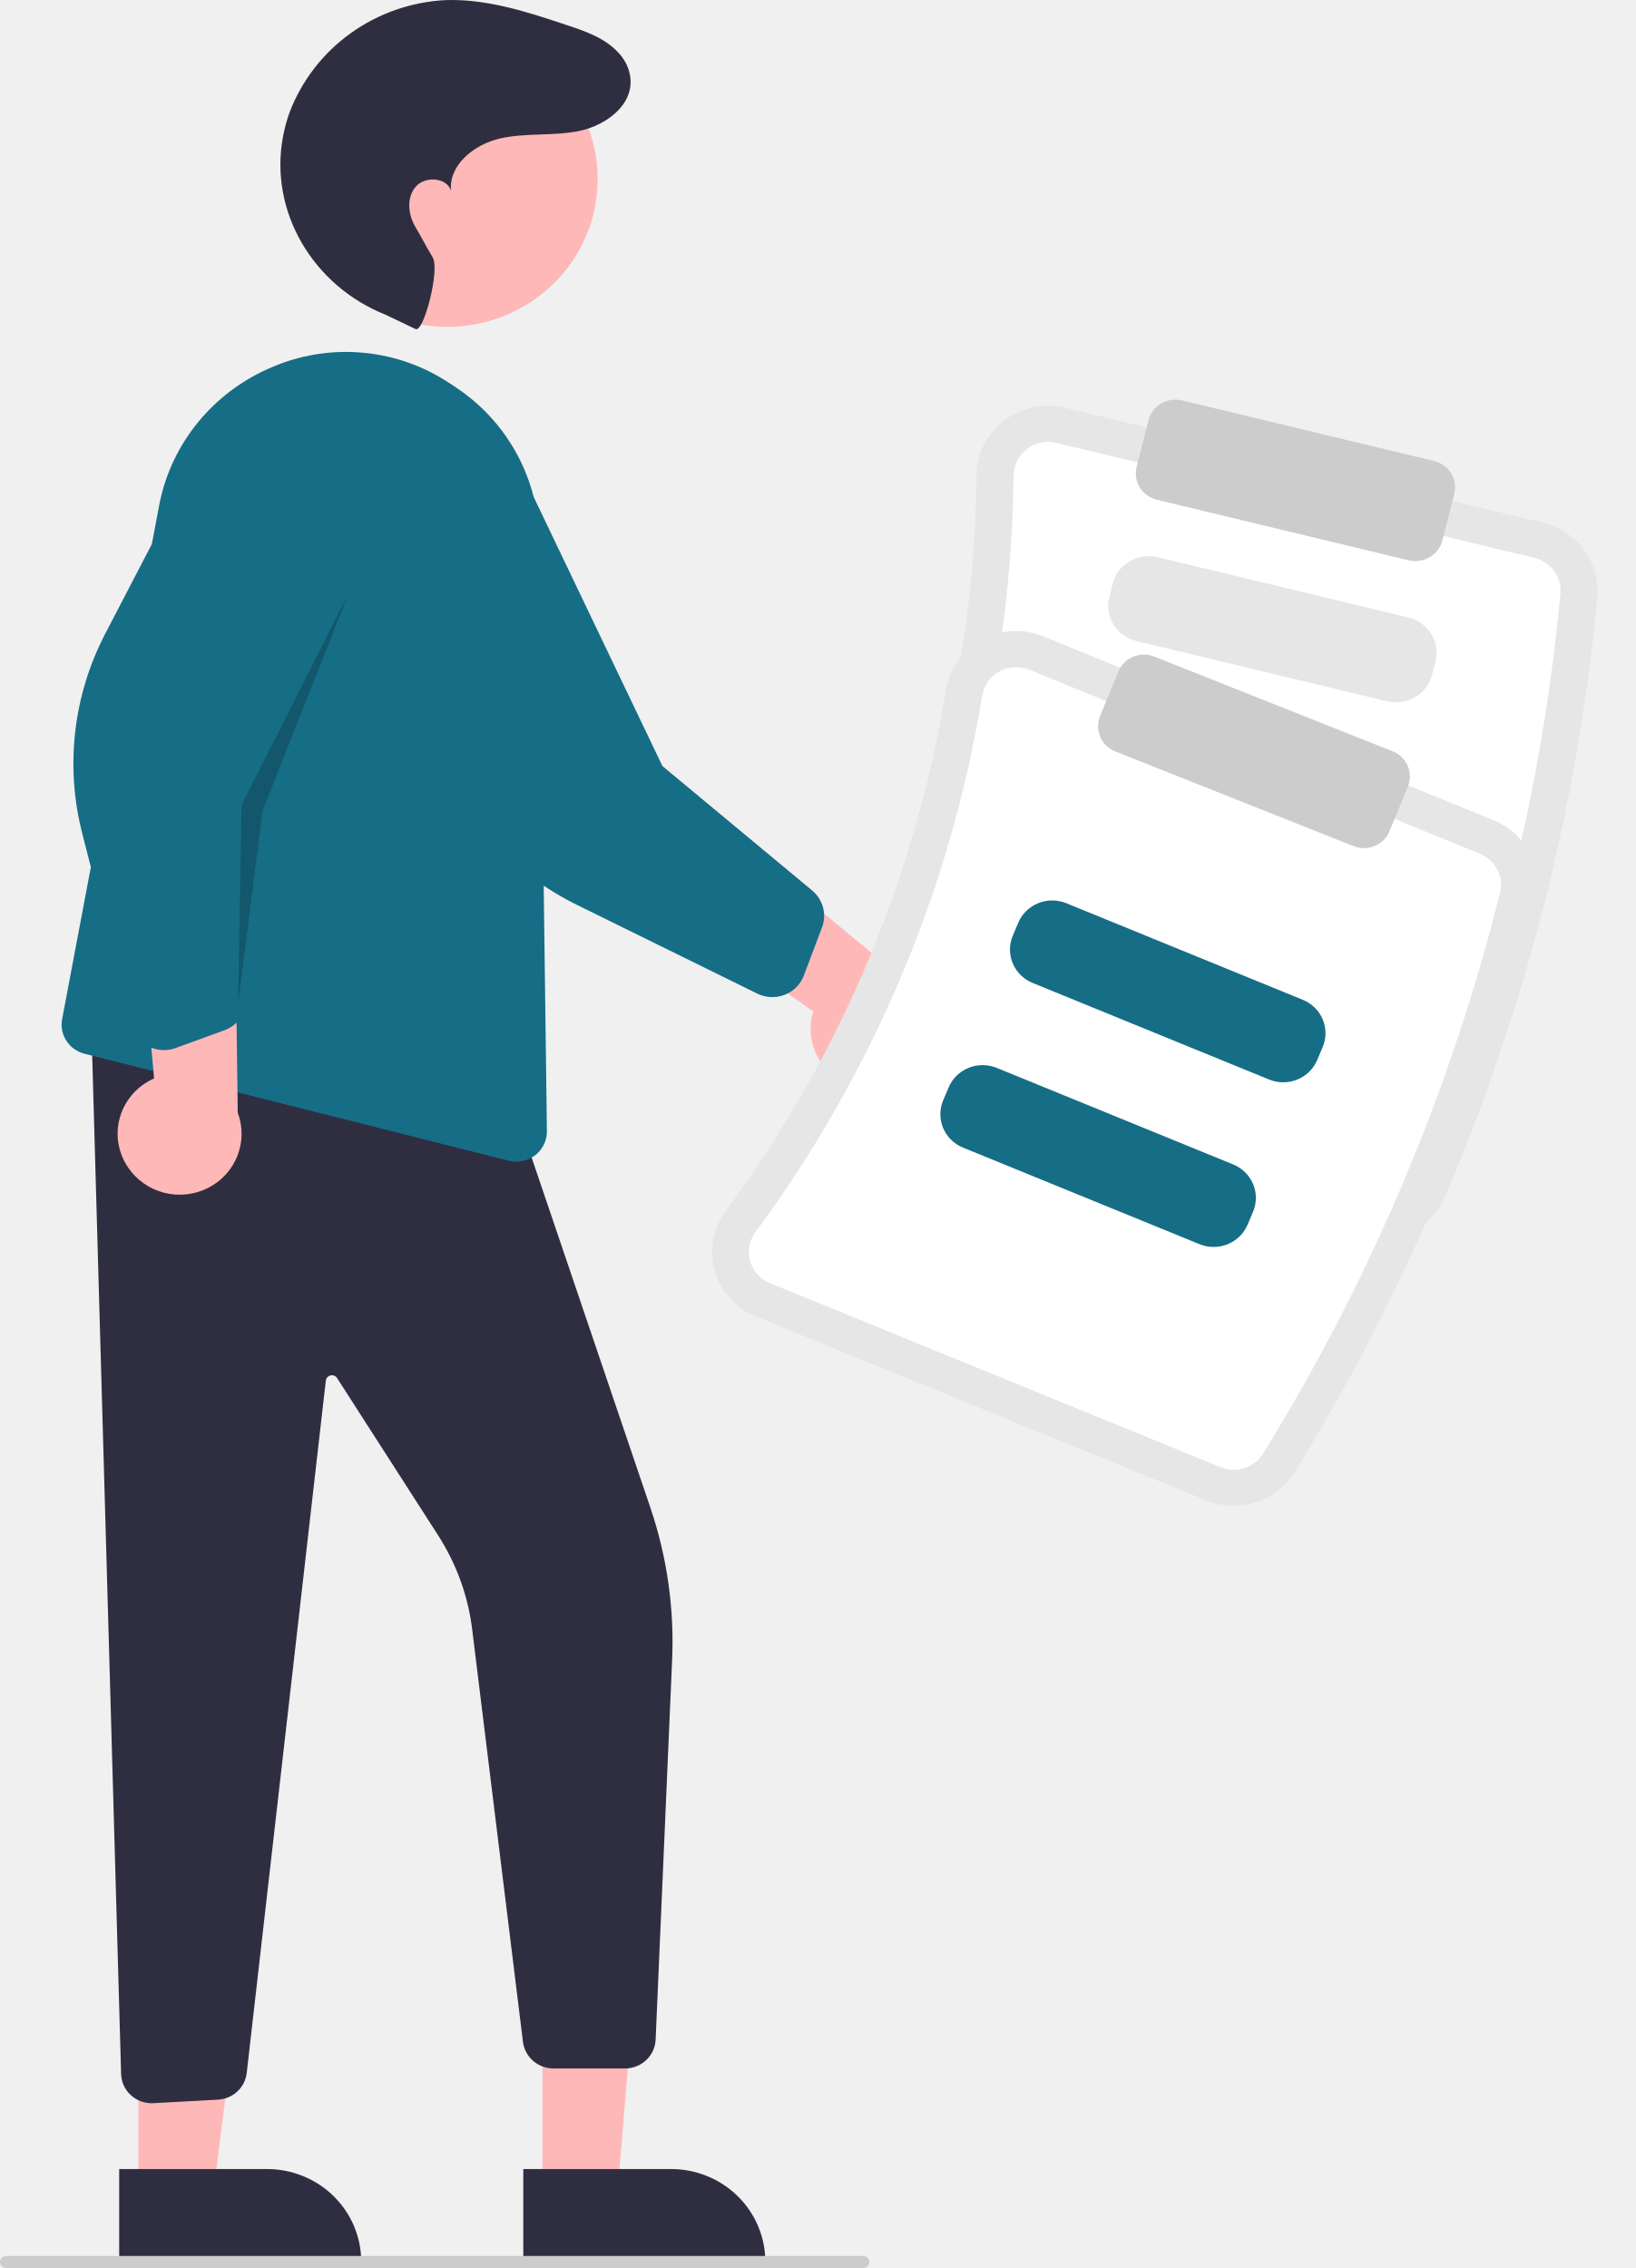
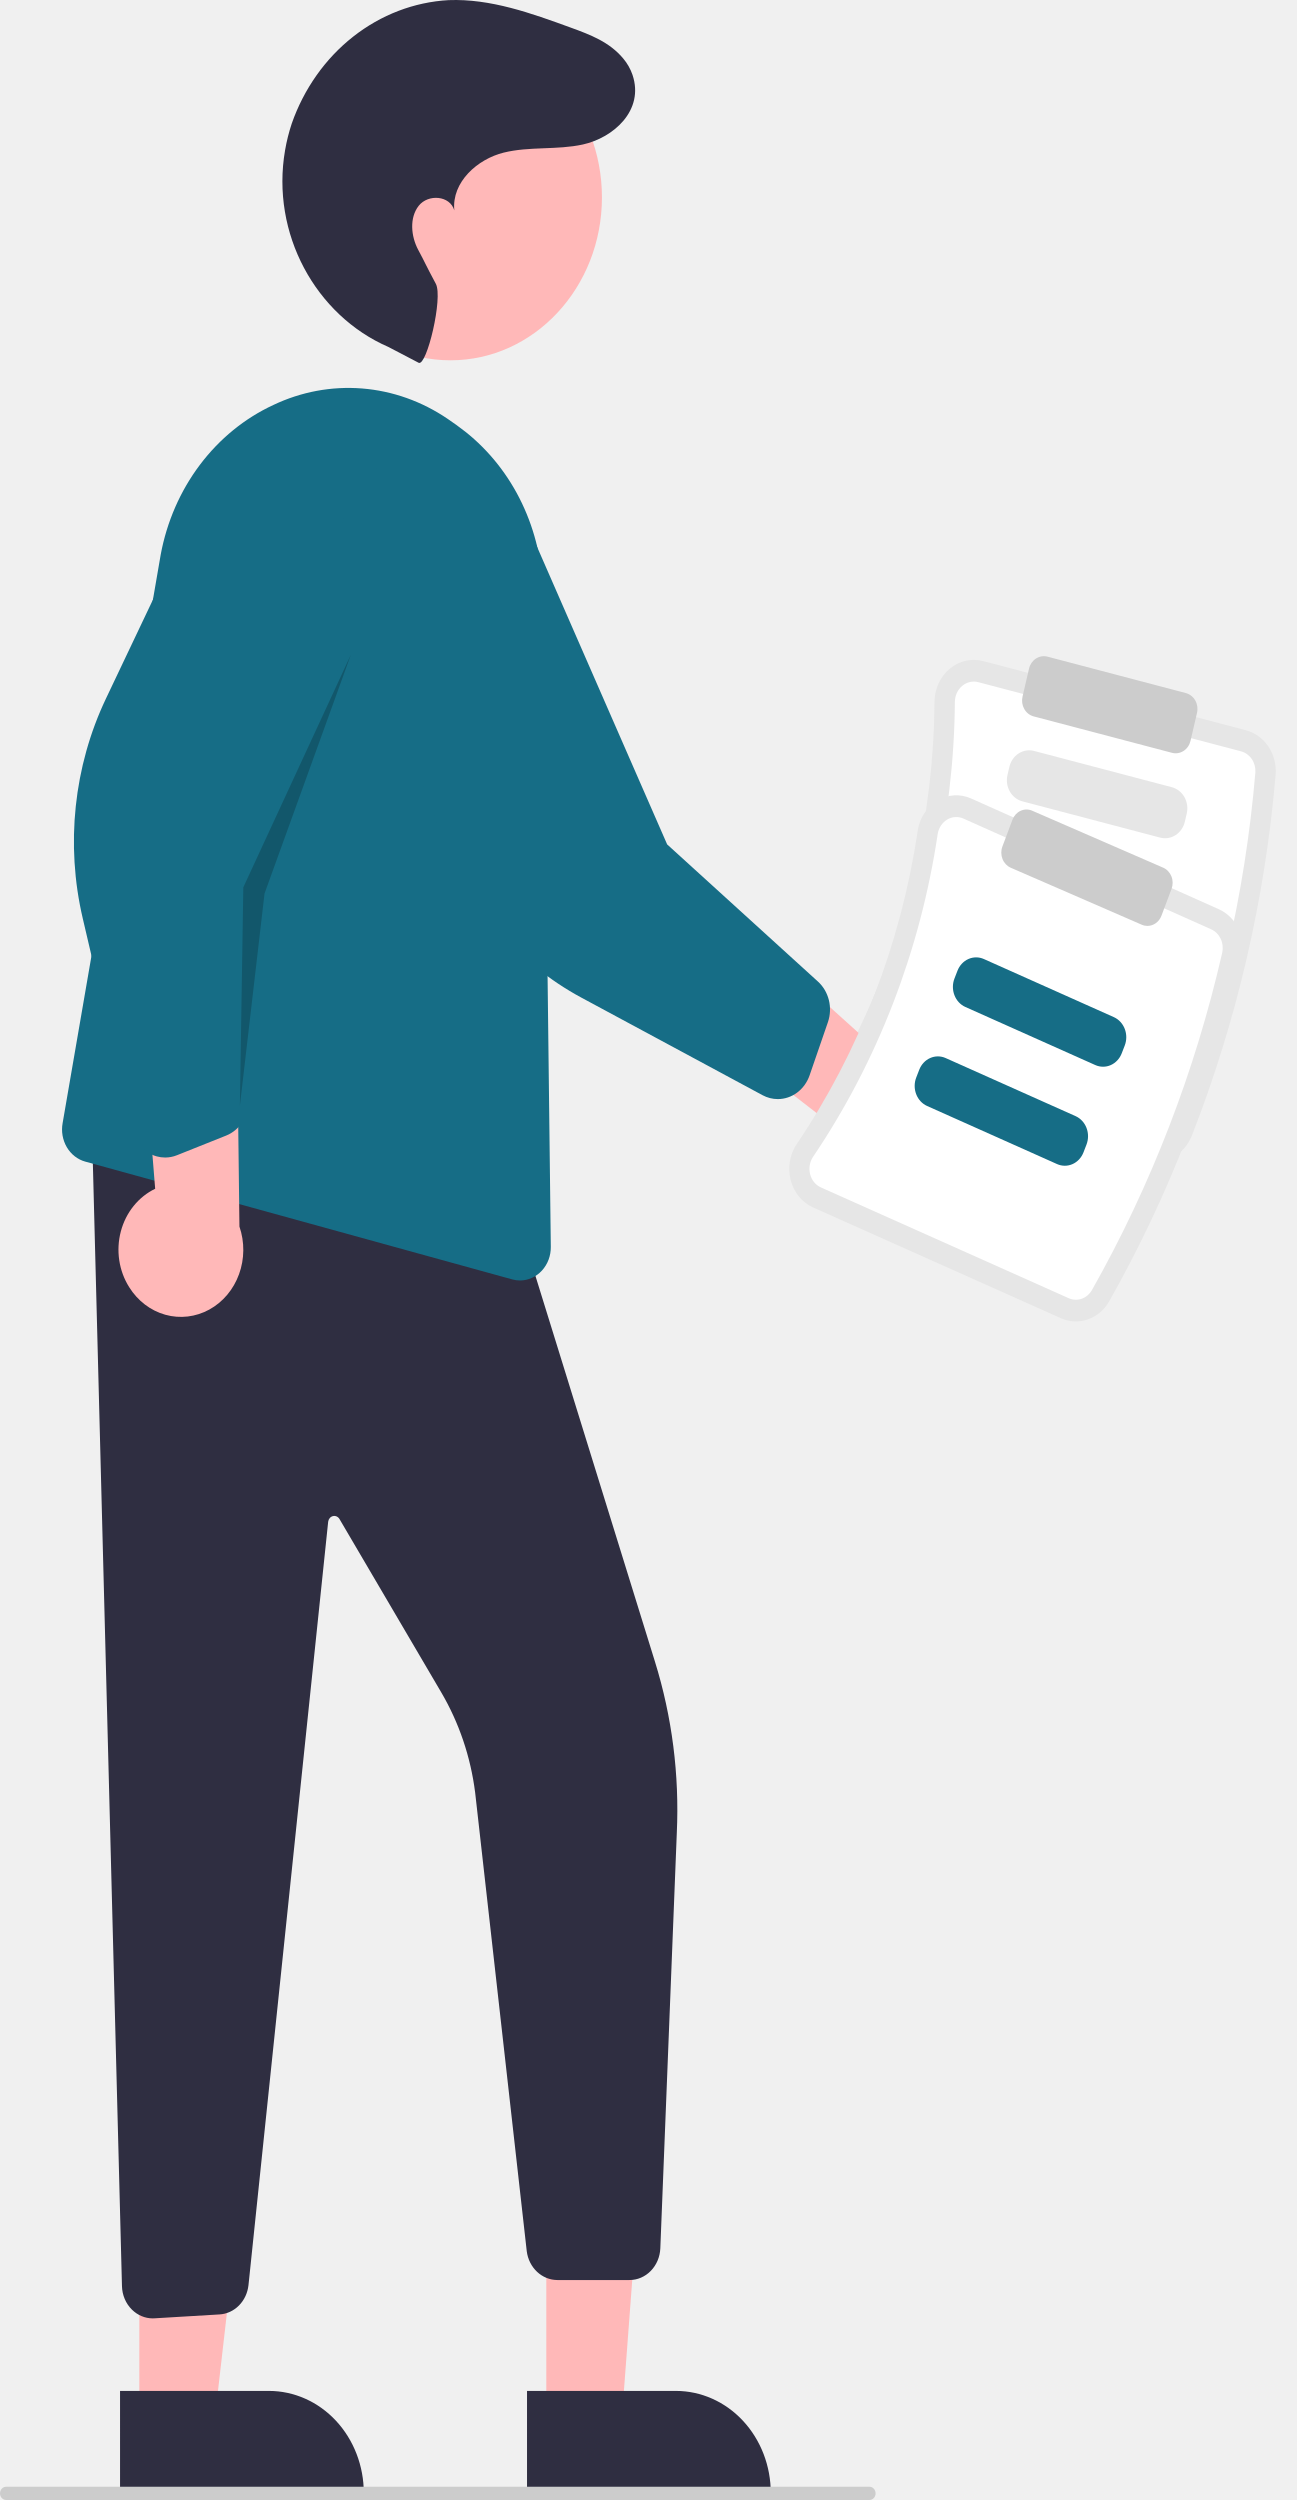
- <svg xmlns="http://www.w3.org/2000/svg" width="155" height="215" viewBox="0 0 155 215" fill="none">
-   <path d="M129.052 117.341L83.745 106.441C82.753 106.206 81.829 105.752 81.043 105.116C80.258 104.479 79.632 103.676 79.213 102.768C78.784 101.85 78.576 100.849 78.605 99.841C78.634 98.832 78.898 97.844 79.378 96.95C87.884 80.903 92.397 63.132 92.551 45.077C92.554 44.068 92.794 43.073 93.251 42.168C93.709 41.263 94.371 40.471 95.19 39.853C95.995 39.239 96.933 38.813 97.933 38.606C98.933 38.399 99.968 38.417 100.959 38.658L146.266 49.558C147.829 49.939 149.202 50.848 150.141 52.124C151.08 53.4 151.524 54.96 151.393 56.526C149.58 76.124 144.7 95.338 136.924 113.501C136.29 114.946 135.151 116.125 133.71 116.828C132.268 117.531 130.618 117.713 129.052 117.341Z" fill="#E6E6E6" />
-   <path d="M100.113 41.982C99.637 41.866 99.14 41.857 98.66 41.956C98.18 42.056 97.729 42.26 97.342 42.555C96.944 42.856 96.622 43.242 96.4 43.683C96.178 44.124 96.062 44.608 96.061 45.099C95.901 63.695 91.254 81.996 82.494 98.522C82.26 98.957 82.131 99.438 82.116 99.929C82.101 100.42 82.202 100.907 82.41 101.354C82.611 101.79 82.912 102.176 83.289 102.481C83.667 102.787 84.111 103.005 84.587 103.118L129.894 114.018C130.645 114.199 131.438 114.114 132.132 113.778C132.825 113.443 133.374 112.878 133.681 112.185C141.319 94.344 146.112 75.471 147.893 56.22C147.953 55.468 147.738 54.72 147.285 54.108C146.832 53.497 146.171 53.062 145.419 52.882L100.113 41.982Z" fill="white" />
-   <path d="M131.475 66.484L107.7 60.765C106.796 60.546 106.019 59.987 105.538 59.211C105.057 58.434 104.912 57.502 105.135 56.621L105.465 55.322C105.689 54.441 106.263 53.683 107.061 53.214C107.858 52.745 108.813 52.603 109.717 52.819L133.493 58.539C134.396 58.757 135.174 59.316 135.655 60.093C136.135 60.87 136.28 61.801 136.058 62.682L135.728 63.981C135.503 64.862 134.929 65.62 134.132 66.09C133.334 66.559 132.379 66.701 131.475 66.484Z" fill="#E6E6E6" />
-   <path d="M127.307 82.895L103.532 77.175C102.628 76.956 101.851 76.397 101.37 75.621C100.889 74.844 100.744 73.913 100.967 73.031L101.297 71.733C101.521 70.852 102.095 70.093 102.893 69.624C103.69 69.155 104.645 69.013 105.55 69.229L129.325 74.949C130.228 75.168 131.006 75.726 131.487 76.503C131.967 77.28 132.112 78.211 131.89 79.093L131.56 80.391C131.335 81.272 130.761 82.031 129.964 82.5C129.166 82.969 128.211 83.111 127.307 82.895Z" fill="#E6E6E6" />
-   <path d="M123.139 99.305L99.364 93.585C98.46 93.367 97.683 92.808 97.202 92.031C96.721 91.254 96.576 90.323 96.799 89.442L97.129 88.143C97.353 87.262 97.927 86.504 98.725 86.035C99.522 85.565 100.478 85.424 101.382 85.64L125.157 91.36C126.06 91.578 126.838 92.137 127.319 92.914C127.799 93.691 127.944 94.622 127.722 95.503L127.392 96.802C127.167 97.683 126.593 98.441 125.796 98.91C124.999 99.38 124.043 99.522 123.139 99.305Z" fill="#E6E6E6" />
-   <path d="M133.515 53.117L109.652 47.376C108.974 47.212 108.391 46.792 108.03 46.21C107.67 45.627 107.561 44.929 107.728 44.268L108.853 39.836C109.022 39.176 109.452 38.607 110.05 38.255C110.648 37.903 111.365 37.797 112.043 37.959L135.906 43.7C136.584 43.864 137.167 44.283 137.528 44.865C137.888 45.448 137.997 46.147 137.83 46.808L136.705 51.239C136.536 51.9 136.106 52.468 135.508 52.82C134.91 53.172 134.193 53.279 133.515 53.117Z" fill="#CCCCCC" />
-   <path d="M51.411 207.903H58.526L60.75 180.924H51.41L51.411 207.903Z" fill="#FFB8B8" />
-   <path d="M49.596 205.619L63.606 205.619H63.606C64.779 205.619 65.94 205.846 67.023 206.287C68.106 206.728 69.091 207.375 69.92 208.19C70.749 209.005 71.406 209.973 71.855 211.038C72.304 212.103 72.535 213.244 72.535 214.397V214.682L49.596 214.683L49.596 205.619Z" fill="#2F2E41" />
-   <path d="M13.111 207.903H20.225L23.61 180.924H13.109L13.111 207.903Z" fill="#FFB8B8" />
-   <path d="M11.297 205.619L25.307 205.619H25.308C26.48 205.619 27.641 205.846 28.724 206.287C29.808 206.728 30.792 207.375 31.621 208.19C32.45 209.005 33.108 209.973 33.556 211.038C34.005 212.103 34.236 213.244 34.236 214.397V214.682L11.297 214.683L11.297 205.619Z" fill="#2F2E41" />
-   <path d="M14.374 199.381C13.648 199.38 12.949 199.112 12.416 198.628C12.129 198.371 11.898 198.06 11.737 197.713C11.576 197.367 11.488 196.991 11.478 196.61L8.625 96.076L49.135 106.033L61.634 142.899C63.245 147.642 63.943 152.638 63.691 157.632L62.139 193.368C62.103 194.1 61.783 194.791 61.243 195.296C60.703 195.802 59.986 196.084 59.241 196.083H52.446C51.745 196.08 51.068 195.829 50.54 195.375C50.012 194.922 49.668 194.296 49.571 193.613L44.715 154.166C44.291 151.089 43.196 148.138 41.505 145.515L31.948 130.637C31.884 130.538 31.791 130.46 31.68 130.415C31.57 130.37 31.448 130.36 31.331 130.385C31.215 130.411 31.109 130.471 31.028 130.558C30.948 130.645 30.897 130.755 30.882 130.871L23.382 196.532C23.302 197.198 22.985 197.815 22.487 198.274C21.99 198.733 21.343 199.004 20.662 199.041L14.539 199.375C14.484 199.379 14.429 199.381 14.374 199.381Z" fill="#2F2E41" />
-   <path d="M42.393 30.986C50.264 30.986 56.645 24.713 56.645 16.974C56.645 9.235 50.264 2.961 42.393 2.961C34.522 2.961 28.141 9.235 28.141 16.974C28.141 24.713 34.522 30.986 42.393 30.986Z" fill="#FFB8B8" />
-   <path d="M48.941 110.121C48.696 110.121 48.451 110.09 48.214 110.03L8.021 99.898C7.302 99.717 6.681 99.272 6.286 98.655C5.891 98.038 5.751 97.296 5.895 96.58L15.126 47.691C15.701 44.865 16.965 42.219 18.81 39.979C20.654 37.739 23.024 35.973 25.716 34.832C28.338 33.69 31.207 33.202 34.067 33.408C36.928 33.614 39.693 34.51 42.118 36.016C42.68 36.361 43.247 36.737 43.802 37.135C46.035 38.754 47.857 40.861 49.123 43.289C50.389 45.717 51.067 48.401 51.101 51.129L51.835 107.228C51.84 107.605 51.769 107.98 51.626 108.33C51.483 108.68 51.27 108.999 51.001 109.268C50.732 109.537 50.411 109.751 50.058 109.897C49.704 110.044 49.325 110.12 48.941 110.121Z" fill="#166D86" />
-   <path d="M12.157 110.696C11.678 110.003 11.359 109.214 11.223 108.386C11.087 107.558 11.137 106.711 11.371 105.904C11.604 105.097 12.014 104.35 12.572 103.716C13.131 103.082 13.824 102.576 14.603 102.234L12.815 81.922L22.288 86.971L22.534 105.485C23.032 106.81 23.018 108.268 22.496 109.583C21.974 110.898 20.979 111.98 19.7 112.622C18.421 113.265 16.947 113.423 15.556 113.068C14.166 112.713 12.957 111.869 12.157 110.696Z" fill="#FFB8B8" />
-   <path d="M15.542 99.547C15.275 99.547 15.008 99.514 14.749 99.449C14.193 99.309 13.684 99.024 13.279 98.624C12.873 98.223 12.585 97.723 12.445 97.175L7.789 78.984C6.162 72.631 6.938 65.913 9.972 60.08L19.725 41.32C20.342 39.074 21.832 37.156 23.873 35.98C25.915 34.804 28.345 34.464 30.639 35.033C31.783 35.317 32.858 35.822 33.801 36.517C34.745 37.212 35.539 38.085 36.137 39.084C36.748 40.098 37.147 41.221 37.312 42.388C37.477 43.555 37.404 44.742 37.097 45.881L23.213 76.408L23.378 94.685C23.382 95.33 23.184 95.96 22.813 96.491C22.441 97.022 21.912 97.428 21.297 97.654L16.651 99.351C16.296 99.481 15.921 99.547 15.542 99.547Z" fill="#166D86" />
-   <path d="M82.002 103.225C81.155 103.13 80.339 102.853 79.612 102.414C78.885 101.975 78.265 101.385 77.795 100.685C77.325 99.985 77.017 99.192 76.892 98.362C76.768 97.533 76.83 96.686 77.074 95.883L60.25 83.965L70.322 80.198L84.754 92.093C86.1 92.586 87.215 93.547 87.888 94.794C88.562 96.042 88.746 97.489 88.407 98.861C88.068 100.233 87.229 101.435 86.048 102.239C84.868 103.044 83.428 103.394 82.002 103.225Z" fill="#FFB8B8" />
-   <path d="M73.197 94.522C72.701 94.522 72.212 94.408 71.768 94.19L54.708 85.794C48.749 82.862 44.077 77.901 41.559 71.836L33.46 52.329C32.13 50.404 31.624 48.043 32.049 45.754C32.474 43.466 33.797 41.433 35.733 40.095C36.7 39.426 37.793 38.953 38.947 38.704C40.102 38.455 41.296 38.434 42.459 38.644C43.635 38.852 44.758 39.287 45.762 39.925C46.766 40.562 47.632 41.39 48.308 42.359L62.783 72.619L76.98 84.419C77.48 84.837 77.838 85.395 78.004 86.019C78.171 86.642 78.139 87.301 77.912 87.906L76.189 92.475C75.964 93.074 75.558 93.591 75.025 93.956C74.489 94.325 73.851 94.522 73.197 94.522Z" fill="#166D86" />
-   <path d="M39.4 31.201C40.157 31.526 41.708 25.594 41.014 24.407C39.98 22.643 40.042 22.655 39.356 21.488C38.67 20.32 38.517 18.723 39.405 17.695C40.293 16.668 42.348 16.804 42.753 18.092C42.492 15.646 44.953 13.68 47.391 13.127C49.829 12.574 52.4 12.917 54.852 12.426C57.696 11.855 60.656 9.51 59.521 6.435C59.327 5.923 59.035 5.451 58.662 5.046C57.35 3.596 55.516 2.977 53.722 2.379C49.991 1.134 46.158 -0.127 42.22 0.01C38.976 0.177 35.851 1.27 33.228 3.156C30.606 5.042 28.599 7.638 27.454 10.627C27.183 11.375 26.973 12.143 26.826 12.924C25.474 20.069 29.694 27.117 36.549 29.838L39.4 31.201Z" fill="#2F2E41" />
-   <path opacity="0.2" d="M22.572 95.1L22.895 76.313L33.017 56.304L24.893 76.843L22.572 95.1Z" fill="black" />
-   <path d="M114.359 142.248L71.629 124.792C70.692 124.413 69.856 123.828 69.183 123.083C68.511 122.338 68.02 121.452 67.749 120.493C67.469 119.522 67.419 118.502 67.602 117.509C67.784 116.517 68.195 115.578 68.802 114.765C79.594 100.155 86.736 83.253 89.651 65.426C89.809 64.429 90.196 63.481 90.783 62.654C91.369 61.826 92.14 61.141 93.037 60.651C93.92 60.163 94.905 59.88 95.916 59.823C96.927 59.765 97.939 59.936 98.873 60.321L141.604 77.776C143.077 78.383 144.284 79.484 145.009 80.884C145.733 82.284 145.929 83.891 145.561 85.42C140.785 104.527 133.062 122.803 122.661 139.612C121.819 140.947 120.522 141.945 119.002 142.427C117.481 142.91 115.836 142.846 114.359 142.248Z" fill="#E6E6E6" />
-   <path d="M97.536 63.482C97.087 63.297 96.602 63.215 96.116 63.242C95.63 63.27 95.157 63.405 94.733 63.639C94.297 63.879 93.922 64.213 93.637 64.616C93.352 65.019 93.164 65.481 93.088 65.966C90.086 84.326 82.73 101.733 71.615 116.779C71.319 117.175 71.119 117.631 71.03 118.114C70.94 118.597 70.964 119.094 71.099 119.566C71.23 120.027 71.466 120.453 71.789 120.811C72.112 121.168 72.513 121.449 72.963 121.631L115.694 139.087C116.402 139.376 117.192 139.409 117.923 139.18C118.654 138.95 119.278 138.473 119.685 137.834C129.901 121.322 137.487 103.37 142.18 84.602C142.354 83.868 142.257 83.096 141.907 82.425C141.556 81.754 140.975 81.227 140.267 80.937L97.536 63.482Z" fill="white" />
-   <path d="M120.29 102.339L97.867 93.179C97.015 92.83 96.339 92.162 95.987 91.324C95.634 90.485 95.635 89.543 95.988 88.704L96.51 87.469C96.865 86.631 97.544 85.966 98.397 85.62C99.25 85.274 100.208 85.274 101.061 85.621L123.484 94.781C124.336 95.13 125.012 95.798 125.365 96.636C125.717 97.475 125.717 98.417 125.363 99.256L124.841 100.491C124.486 101.329 123.808 101.994 122.954 102.34C122.101 102.687 121.143 102.686 120.29 102.339Z" fill="#166D86" />
-   <path d="M113.693 117.948L91.269 108.788C90.418 108.439 89.741 107.771 89.389 106.933C89.037 106.094 89.037 105.152 89.39 104.313L89.912 103.078C90.267 102.24 90.946 101.575 91.799 101.229C92.652 100.883 93.61 100.883 94.463 101.23L116.886 110.39C117.738 110.739 118.415 111.407 118.767 112.245C119.119 113.084 119.119 114.026 118.766 114.865L118.244 116.1C117.889 116.938 117.21 117.603 116.357 117.949C115.504 118.295 114.546 118.295 113.693 117.948Z" fill="#166D86" />
-   <path d="M129.276 80.403C128.94 80.402 128.608 80.338 128.297 80.214L105.702 71.232C105.06 70.976 104.548 70.481 104.278 69.854C104.008 69.228 104.001 68.521 104.26 67.89L106 63.658C106.259 63.027 106.764 62.523 107.401 62.257C108.039 61.991 108.757 61.985 109.399 62.241L131.994 71.222C132.636 71.478 133.148 71.974 133.418 72.6C133.689 73.227 133.695 73.933 133.436 74.565L131.696 78.796C131.501 79.27 131.166 79.676 130.735 79.962C130.304 80.248 129.796 80.401 129.276 80.403Z" fill="#CCCCCC" />
-   <path d="M81.819 215H0.58C0.426 215 0.279 214.94 0.17 214.833C0.061 214.726 0 214.581 0 214.429C0 214.278 0.061 214.133 0.17 214.026C0.279 213.919 0.426 213.859 0.58 213.859H81.819C81.973 213.859 82.12 213.919 82.229 214.026C82.338 214.133 82.399 214.278 82.399 214.429C82.399 214.581 82.338 214.726 82.229 214.833C82.12 214.94 81.973 215 81.819 215Z" fill="#CCCCCC" />
+ <svg xmlns="http://www.w3.org/2000/svg" width="181" height="349" viewBox="0 0 181 349" fill="none">
+   <path d="M160 161.97L123.332 152.317C122.529 152.109 121.781 151.707 121.145 151.144C120.51 150.58 120.003 149.869 119.664 149.065C119.317 148.252 119.149 147.365 119.172 146.472C119.196 145.579 119.41 144.703 119.798 143.912C126.682 129.701 130.334 113.964 130.459 97.973C130.462 97.08 130.656 96.199 131.026 95.398C131.396 94.596 131.932 93.895 132.594 93.347C133.246 92.804 134.006 92.426 134.815 92.243C135.624 92.06 136.461 92.076 137.263 92.29L173.931 101.943C175.196 102.28 176.307 103.085 177.067 104.215C177.827 105.345 178.186 106.726 178.08 108.113C176.613 125.468 172.664 142.484 166.37 158.57C165.857 159.849 164.936 160.893 163.769 161.516C162.602 162.139 161.267 162.3 160 161.97Z" fill="#E6E6E6" />
+   <path d="M136.579 95.233C136.194 95.13 135.792 95.122 135.403 95.21C135.015 95.298 134.65 95.479 134.337 95.74C134.015 96.007 133.754 96.349 133.574 96.739C133.395 97.129 133.301 97.558 133.3 97.993C133.171 114.461 129.41 130.669 122.32 145.304C122.131 145.689 122.026 146.115 122.015 146.55C122.003 146.984 122.084 147.416 122.252 147.812C122.415 148.198 122.659 148.54 122.964 148.811C123.269 149.081 123.629 149.274 124.014 149.374L160.682 159.027C161.29 159.187 161.931 159.112 162.493 158.815C163.054 158.518 163.498 158.018 163.746 157.404C169.928 141.604 173.807 124.89 175.248 107.842C175.297 107.176 175.123 106.513 174.756 105.972C174.39 105.43 173.855 105.045 173.247 104.886L136.579 95.233Z" fill="white" />
+   <path d="M161.961 116.932L142.72 111.867C141.988 111.673 141.359 111.178 140.97 110.49C140.581 109.802 140.463 108.978 140.644 108.197L140.911 107.047C141.093 106.267 141.557 105.595 142.202 105.18C142.848 104.764 143.621 104.638 144.353 104.83L163.594 109.895C164.325 110.089 164.955 110.584 165.344 111.272C165.733 111.96 165.85 112.784 165.67 113.565L165.403 114.715C165.221 115.495 164.757 116.167 164.111 116.582C163.466 116.998 162.693 117.124 161.961 116.932Z" fill="#E6E6E6" />
+   <path d="M158.588 131.465L139.347 126.399C138.615 126.206 137.986 125.711 137.597 125.023C137.208 124.335 137.09 123.51 137.271 122.73L137.538 121.58C137.72 120.8 138.184 120.128 138.829 119.712C139.475 119.297 140.248 119.171 140.98 119.363L160.221 124.428C160.952 124.622 161.582 125.117 161.971 125.804C162.36 126.492 162.477 127.317 162.297 128.098L162.03 129.248C161.848 130.028 161.384 130.699 160.738 131.115C160.093 131.531 159.32 131.656 158.588 131.465Z" fill="#E6E6E6" />
+   <path d="M155.215 145.998L135.974 140.932C135.242 140.739 134.613 140.244 134.224 139.556C133.835 138.868 133.717 138.043 133.898 137.263L134.165 136.113C134.347 135.332 134.811 134.661 135.456 134.245C136.102 133.83 136.875 133.704 137.607 133.896L156.848 138.961C157.579 139.155 158.208 139.649 158.598 140.337C158.987 141.025 159.104 141.85 158.924 142.631L158.657 143.781C158.475 144.561 158.01 145.232 157.365 145.648C156.72 146.064 155.947 146.189 155.215 145.998Z" fill="#E6E6E6" />
+   <path d="M163.613 105.094L144.3 100.01C143.751 99.864 143.28 99.493 142.988 98.977C142.696 98.461 142.608 97.843 142.743 97.257L143.654 93.333C143.79 92.748 144.139 92.244 144.623 91.933C145.107 91.621 145.686 91.526 146.235 91.67L165.548 96.754C166.096 96.9 166.568 97.271 166.86 97.787C167.152 98.303 167.24 98.921 167.105 99.507L166.194 103.431C166.058 104.016 165.709 104.52 165.225 104.831C164.741 105.143 164.161 105.237 163.613 105.094Z" fill="#CCCCCC" />
+   <path d="M76.263 337.48H86.817L90.116 293.686H76.262L76.263 337.48Z" fill="#FFB8B8" />
+   <path d="M73.572 333.773L94.355 333.772H94.356C96.096 333.772 97.818 334.141 99.425 334.857C101.032 335.573 102.492 336.622 103.722 337.946C104.952 339.269 105.927 340.84 106.593 342.569C107.258 344.297 107.601 346.15 107.601 348.022V348.485L73.573 348.486L73.572 333.773Z" fill="#2F2E41" />
+   <path d="M19.451 337.48H30.004L35.025 293.686H19.449L19.451 337.48Z" fill="#FFB8B8" />
+   <path d="M16.758 333.773L37.541 333.772H37.542C39.281 333.772 41.003 334.141 42.61 334.857C44.217 335.573 45.677 336.622 46.907 337.946C48.137 339.269 49.113 340.84 49.778 342.569C50.444 344.297 50.786 346.15 50.786 348.022V348.485L16.759 348.486L16.758 333.773Z" fill="#2F2E41" />
+   <path d="M21.323 323.646C20.247 323.645 19.21 323.21 18.418 322.425C17.993 322.008 17.651 321.502 17.412 320.939C17.173 320.377 17.042 319.768 17.027 319.149L12.795 155.956L72.889 172.118L91.43 231.961C93.821 239.66 94.856 247.771 94.482 255.878L92.18 313.886C92.127 315.074 91.651 316.195 90.85 317.016C90.05 317.837 88.986 318.294 87.88 318.293H77.801C76.761 318.289 75.757 317.881 74.974 317.144C74.19 316.408 73.68 315.392 73.536 314.284L66.332 250.251C65.703 245.255 64.078 240.465 61.57 236.207L47.393 212.058C47.299 211.896 47.16 211.771 46.996 211.697C46.832 211.624 46.651 211.607 46.478 211.649C46.305 211.69 46.148 211.788 46.029 211.93C45.91 212.071 45.834 212.248 45.812 212.438L34.686 319.022C34.567 320.103 34.096 321.104 33.358 321.849C32.62 322.594 31.662 323.035 30.651 323.094L21.568 323.637C21.486 323.642 21.405 323.646 21.323 323.646Z" fill="#2F2E41" />
+   <path d="M62.888 50.299C74.565 50.299 84.031 40.115 84.031 27.552C84.031 14.99 74.565 4.806 62.888 4.806C51.212 4.806 41.746 14.99 41.746 27.552C41.746 40.115 51.212 50.299 62.888 50.299Z" fill="#FFB8B8" />
+   <path d="M72.6 178.755C72.236 178.754 71.873 178.705 71.521 178.608L11.898 162.16C10.832 161.866 9.911 161.144 9.324 160.143C8.738 159.141 8.53 157.936 8.744 156.774L22.437 77.415C23.291 72.828 25.166 68.532 27.902 64.896C30.638 61.26 34.154 58.393 38.147 56.541C42.038 54.688 46.292 53.895 50.536 54.23C54.779 54.565 58.88 56.019 62.478 58.463C63.313 59.023 64.153 59.634 64.977 60.279C68.29 62.908 70.992 66.328 72.87 70.269C74.749 74.21 75.753 78.567 75.804 82.996L76.893 174.059C76.9 174.671 76.795 175.279 76.583 175.848C76.37 176.416 76.055 176.933 75.656 177.37C75.257 177.807 74.781 178.154 74.257 178.392C73.732 178.629 73.169 178.753 72.6 178.755Z" fill="#166D86" />
+   <path d="M18.034 179.688C17.322 178.562 16.849 177.282 16.648 175.938C16.446 174.594 16.521 173.219 16.867 171.909C17.212 170.599 17.821 169.387 18.649 168.358C19.478 167.329 20.506 166.507 21.661 165.952L19.009 132.981L33.063 141.175L33.426 171.229C34.165 173.379 34.145 175.746 33.37 177.881C32.596 180.016 31.12 181.772 29.222 182.814C27.325 183.857 25.138 184.115 23.076 183.539C21.014 182.963 19.22 181.593 18.034 179.688Z" fill="#FFB8B8" />
+   <path d="M23.054 161.591C22.657 161.591 22.262 161.537 21.878 161.431C21.052 161.204 20.298 160.742 19.696 160.092C19.094 159.442 18.667 158.629 18.459 157.739L11.553 128.211C9.139 117.899 10.29 106.993 14.79 97.525L29.259 67.073C30.174 63.427 32.384 60.314 35.413 58.405C38.441 56.496 42.046 55.944 45.45 56.868C47.146 57.329 48.74 58.148 50.14 59.276C51.54 60.405 52.718 61.822 53.605 63.444C54.511 65.09 55.103 66.913 55.348 68.807C55.592 70.701 55.484 72.628 55.029 74.477L34.432 124.029L34.677 153.698C34.683 154.745 34.391 155.768 33.839 156.63C33.287 157.492 32.503 158.151 31.591 158.518L24.699 161.272C24.172 161.483 23.615 161.591 23.054 161.591Z" fill="#166D86" />
+   <path d="M121.647 167.561C120.39 167.406 119.18 166.957 118.101 166.244C117.023 165.532 116.103 164.574 115.406 163.438C114.709 162.301 114.252 161.014 114.067 159.667C113.882 158.32 113.974 156.946 114.337 155.642L89.379 136.296L104.319 130.182L125.729 149.491C127.726 150.291 129.38 151.851 130.379 153.876C131.378 155.9 131.651 158.249 131.148 160.476C130.645 162.703 129.4 164.655 127.649 165.961C125.898 167.266 123.762 167.836 121.647 167.561Z" fill="#FFB8B8" />
+   <path d="M108.582 153.433C107.846 153.433 107.12 153.248 106.462 152.895L81.155 139.265C72.316 134.505 65.384 126.453 61.649 116.607L49.634 84.943C47.663 81.819 46.911 77.986 47.542 74.271C48.173 70.555 50.136 67.256 53.007 65.083C54.441 63.998 56.062 63.231 57.775 62.827C59.488 62.422 61.259 62.389 62.984 62.728C64.729 63.066 66.395 63.772 67.884 64.808C69.374 65.843 70.658 67.186 71.661 68.759L93.134 117.879L114.194 137.034C114.936 137.711 115.466 138.617 115.714 139.63C115.961 140.642 115.913 141.712 115.577 142.694L113.021 150.111C112.687 151.083 112.084 151.922 111.293 152.515C110.498 153.113 109.552 153.433 108.582 153.433Z" fill="#166D86" />
+   <path d="M58.449 50.647C59.572 51.175 61.872 41.545 60.842 39.619C59.309 36.755 59.4 36.776 58.383 34.88C57.365 32.985 57.138 30.392 58.455 28.724C59.772 27.057 62.821 27.278 63.422 29.368C63.035 25.398 66.686 22.205 70.303 21.308C73.919 20.411 77.733 20.968 81.37 20.17C85.59 19.244 89.98 15.438 88.297 10.445C88.008 9.614 87.575 8.849 87.022 8.191C85.076 5.838 82.355 4.833 79.695 3.861C74.16 1.84 68.473 -0.206 62.632 0.017C57.819 0.287 53.183 2.062 49.293 5.123C45.403 8.184 42.426 12.398 40.727 17.251C40.325 18.465 40.013 19.712 39.795 20.979C37.79 32.578 44.05 44.019 54.219 48.435L58.449 50.647Z" fill="#2F2E41" />
+   <path opacity="0.2" d="M33.486 154.371L33.966 123.875L48.981 91.395L36.929 124.736L33.486 154.371Z" fill="black" />
+   <path d="M148.108 184.027L113.526 168.569C112.768 168.233 112.091 167.715 111.547 167.056C111.003 166.396 110.605 165.611 110.386 164.761C110.16 163.902 110.119 162.998 110.267 162.119C110.414 161.24 110.747 160.409 111.238 159.689C119.972 146.751 125.752 131.782 128.112 115.994C128.239 115.112 128.553 114.272 129.027 113.539C129.502 112.807 130.126 112.2 130.852 111.766C131.566 111.334 132.363 111.083 133.182 111.032C134 110.982 134.819 111.132 135.575 111.473L170.157 126.932C171.35 127.469 172.326 128.445 172.913 129.684C173.499 130.924 173.658 132.347 173.36 133.701C169.495 150.622 163.244 166.807 154.827 181.693C154.145 182.875 153.096 183.759 151.865 184.186C150.635 184.614 149.303 184.557 148.108 184.027Z" fill="#E6E6E6" />
+   <path d="M134.495 114.273C134.132 114.109 133.739 114.037 133.346 114.061C132.953 114.085 132.57 114.205 132.226 114.413C131.874 114.624 131.57 114.92 131.339 115.277C131.109 115.634 130.957 116.043 130.895 116.473C128.465 132.732 122.512 148.148 113.517 161.473C113.277 161.823 113.115 162.227 113.043 162.655C112.971 163.083 112.99 163.522 113.099 163.941C113.205 164.349 113.396 164.726 113.657 165.043C113.919 165.36 114.244 165.608 114.608 165.769L149.19 181.228C149.763 181.484 150.403 181.514 150.994 181.31C151.586 181.107 152.091 180.685 152.42 180.118C160.688 165.496 166.828 149.598 170.625 132.977C170.766 132.326 170.688 131.643 170.404 131.049C170.121 130.454 169.651 129.988 169.077 129.731L134.495 114.273Z" fill="white" />
+   <path d="M152.908 148.684L134.761 140.572C134.071 140.263 133.524 139.672 133.239 138.93C132.954 138.187 132.954 137.352 133.24 136.61L133.663 135.516C133.95 134.774 134.499 134.185 135.19 133.878C135.88 133.572 136.655 133.572 137.346 133.88L155.493 141.992C156.183 142.301 156.73 142.892 157.015 143.635C157.3 144.377 157.3 145.212 157.014 145.954L156.591 147.048C156.304 147.79 155.755 148.379 155.064 148.686C154.374 148.992 153.599 148.992 152.908 148.684Z" fill="#166D86" />
+   <path d="M147.57 162.507L129.423 154.395C128.734 154.086 128.186 153.495 127.901 152.752C127.616 152.009 127.616 151.175 127.902 150.433L128.325 149.339C128.612 148.597 129.161 148.008 129.852 147.701C130.542 147.394 131.318 147.395 132.008 147.702L150.155 155.814C150.845 156.124 151.392 156.714 151.677 157.457C151.962 158.2 151.962 159.034 151.676 159.777L151.254 160.871C150.966 161.613 150.417 162.202 149.727 162.508C149.036 162.815 148.261 162.815 147.57 162.507Z" fill="#166D86" />
+   <path d="M160.18 129.258C159.909 129.257 159.64 129.201 159.388 129.091L141.102 121.136C140.583 120.91 140.168 120.471 139.949 119.916C139.73 119.361 139.725 118.736 139.935 118.176L141.343 114.429C141.553 113.87 141.961 113.424 142.477 113.188C142.993 112.953 143.575 112.948 144.094 113.174L162.38 121.128C162.9 121.354 163.314 121.793 163.533 122.348C163.752 122.903 163.757 123.528 163.548 124.088L162.139 127.835C161.981 128.255 161.71 128.614 161.361 128.868C161.012 129.121 160.601 129.257 160.18 129.258Z" fill="#CCCCCC" />
+   <path d="M121.373 349H0.861C0.633 349 0.414 348.902 0.252 348.729C0.091 348.555 0 348.319 0 348.074C0 347.828 0.091 347.593 0.252 347.419C0.414 347.245 0.633 347.148 0.861 347.148H121.373C121.602 347.148 121.82 347.245 121.982 347.419C122.143 347.593 122.234 347.828 122.234 348.074C122.234 348.319 122.143 348.555 121.982 348.729C121.82 348.902 121.602 349 121.373 349Z" fill="#CCCCCC" />
</svg>
